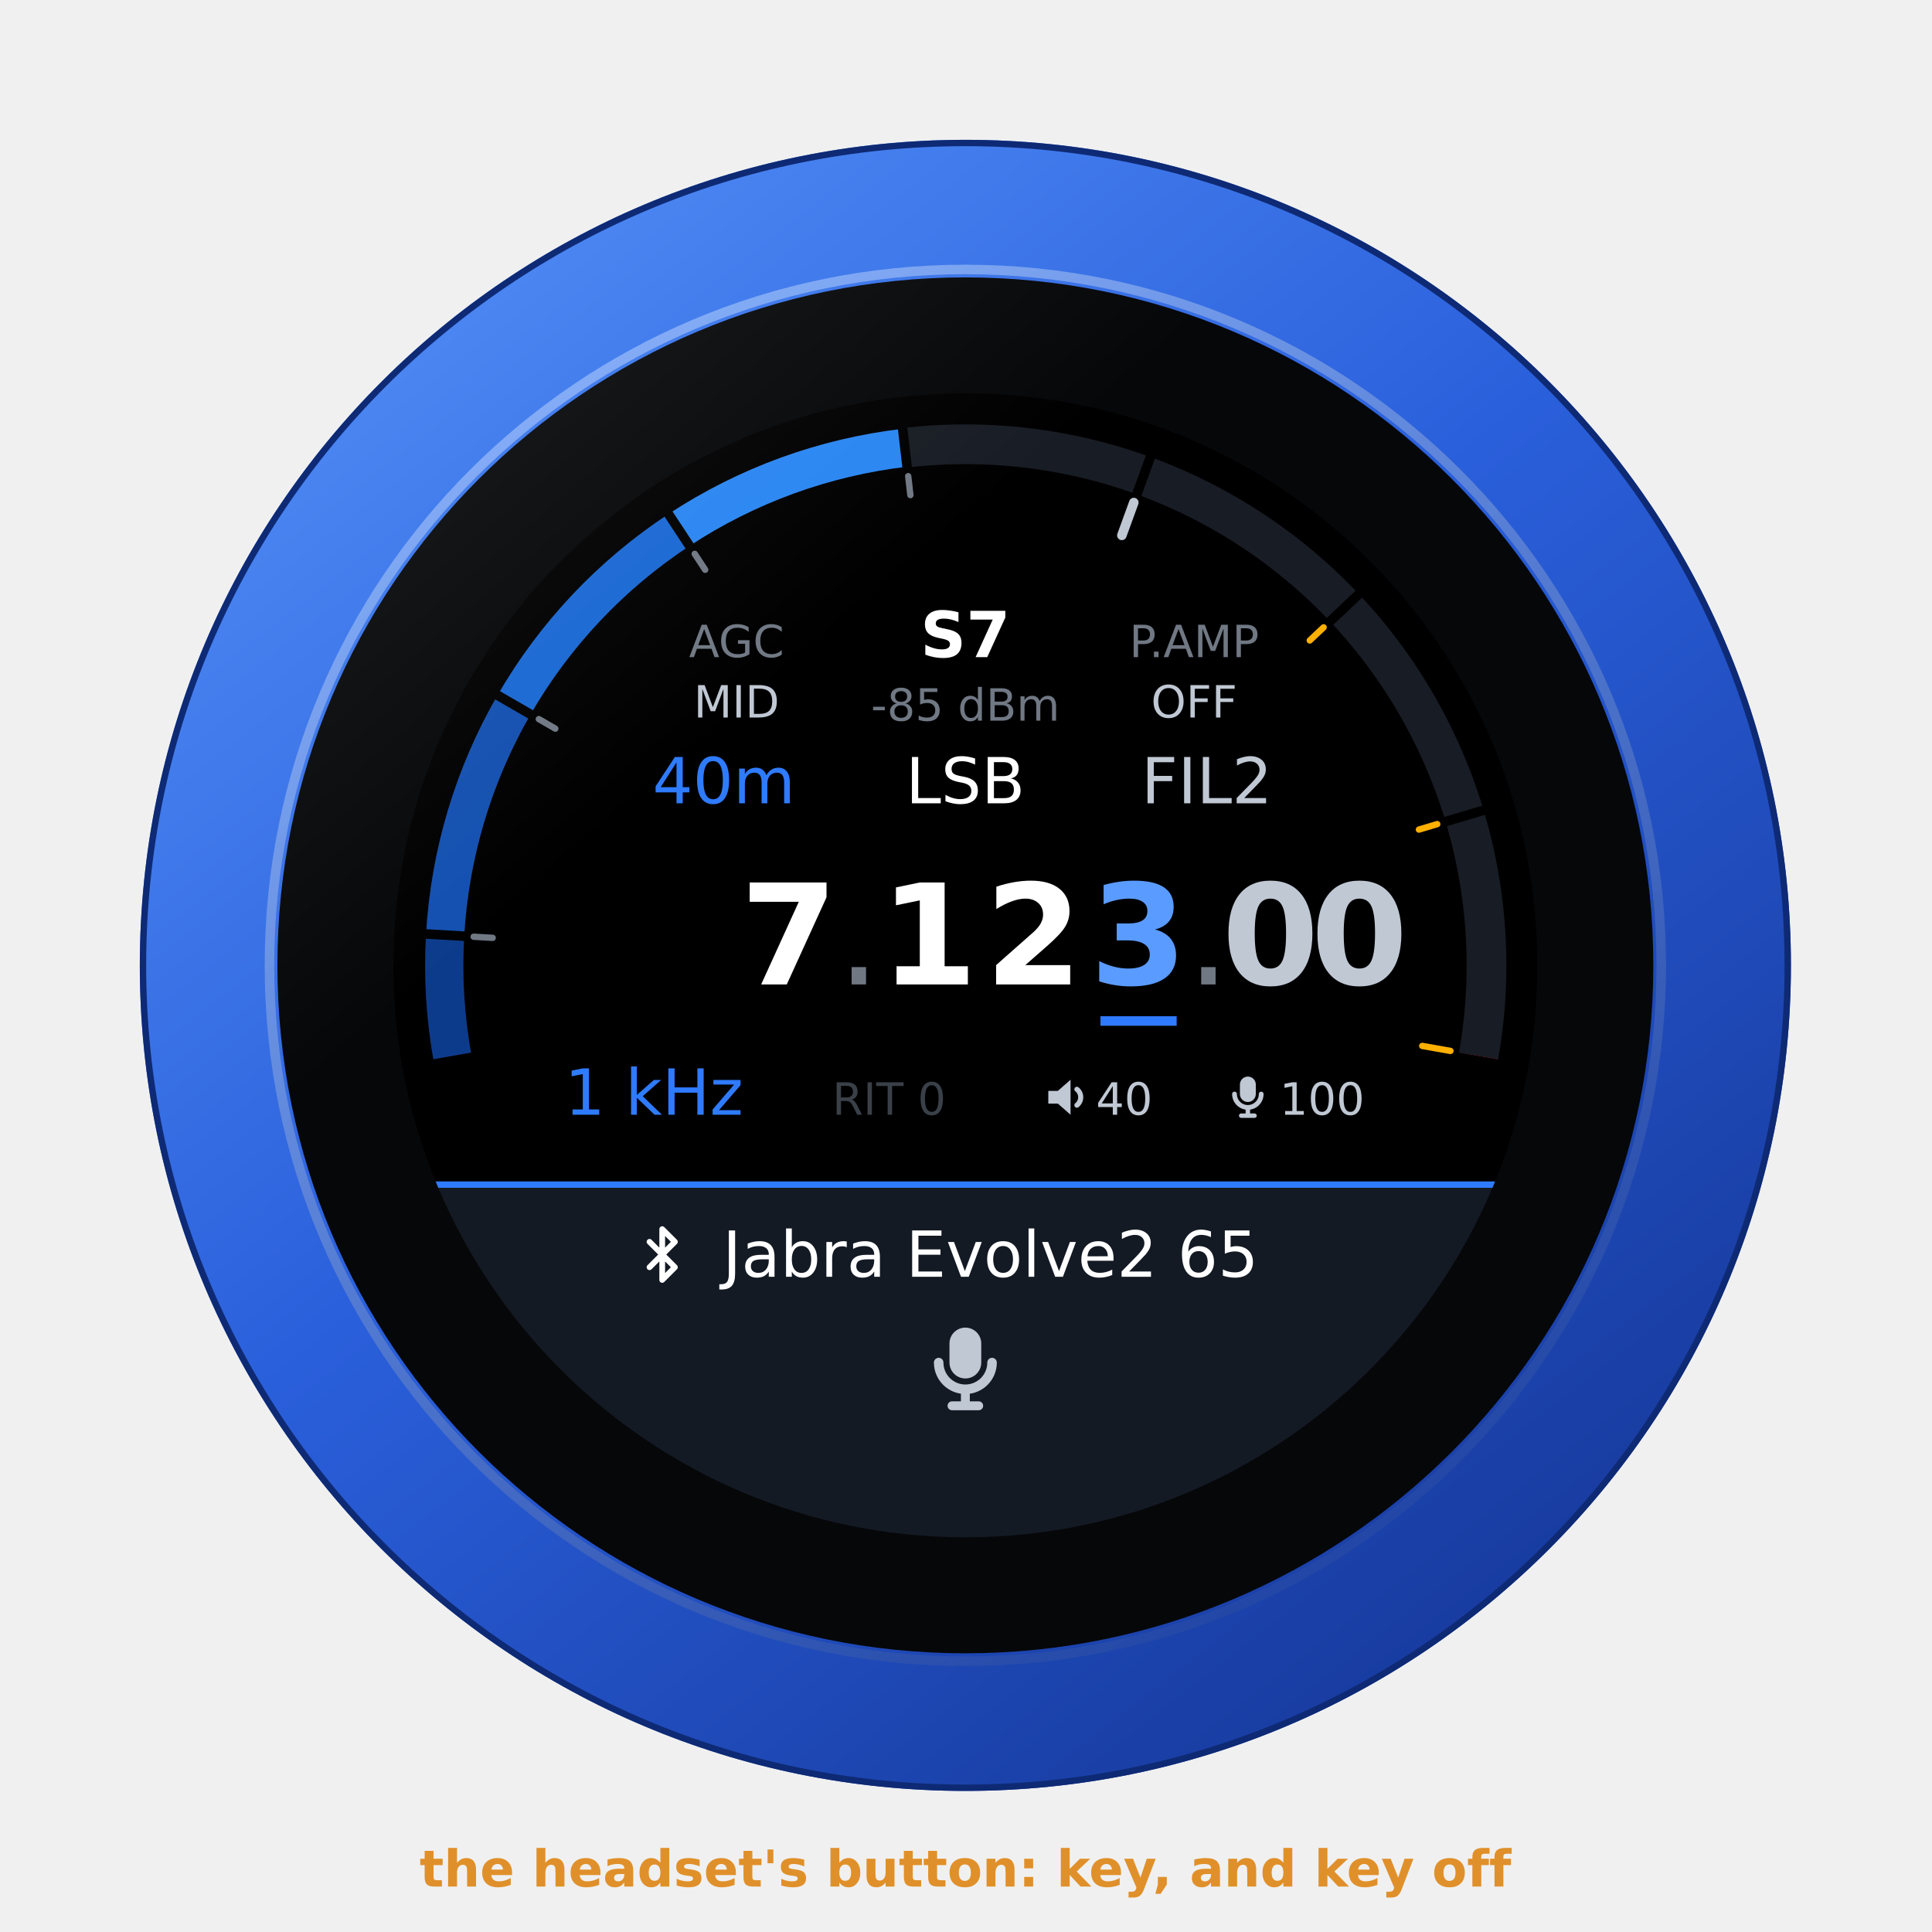
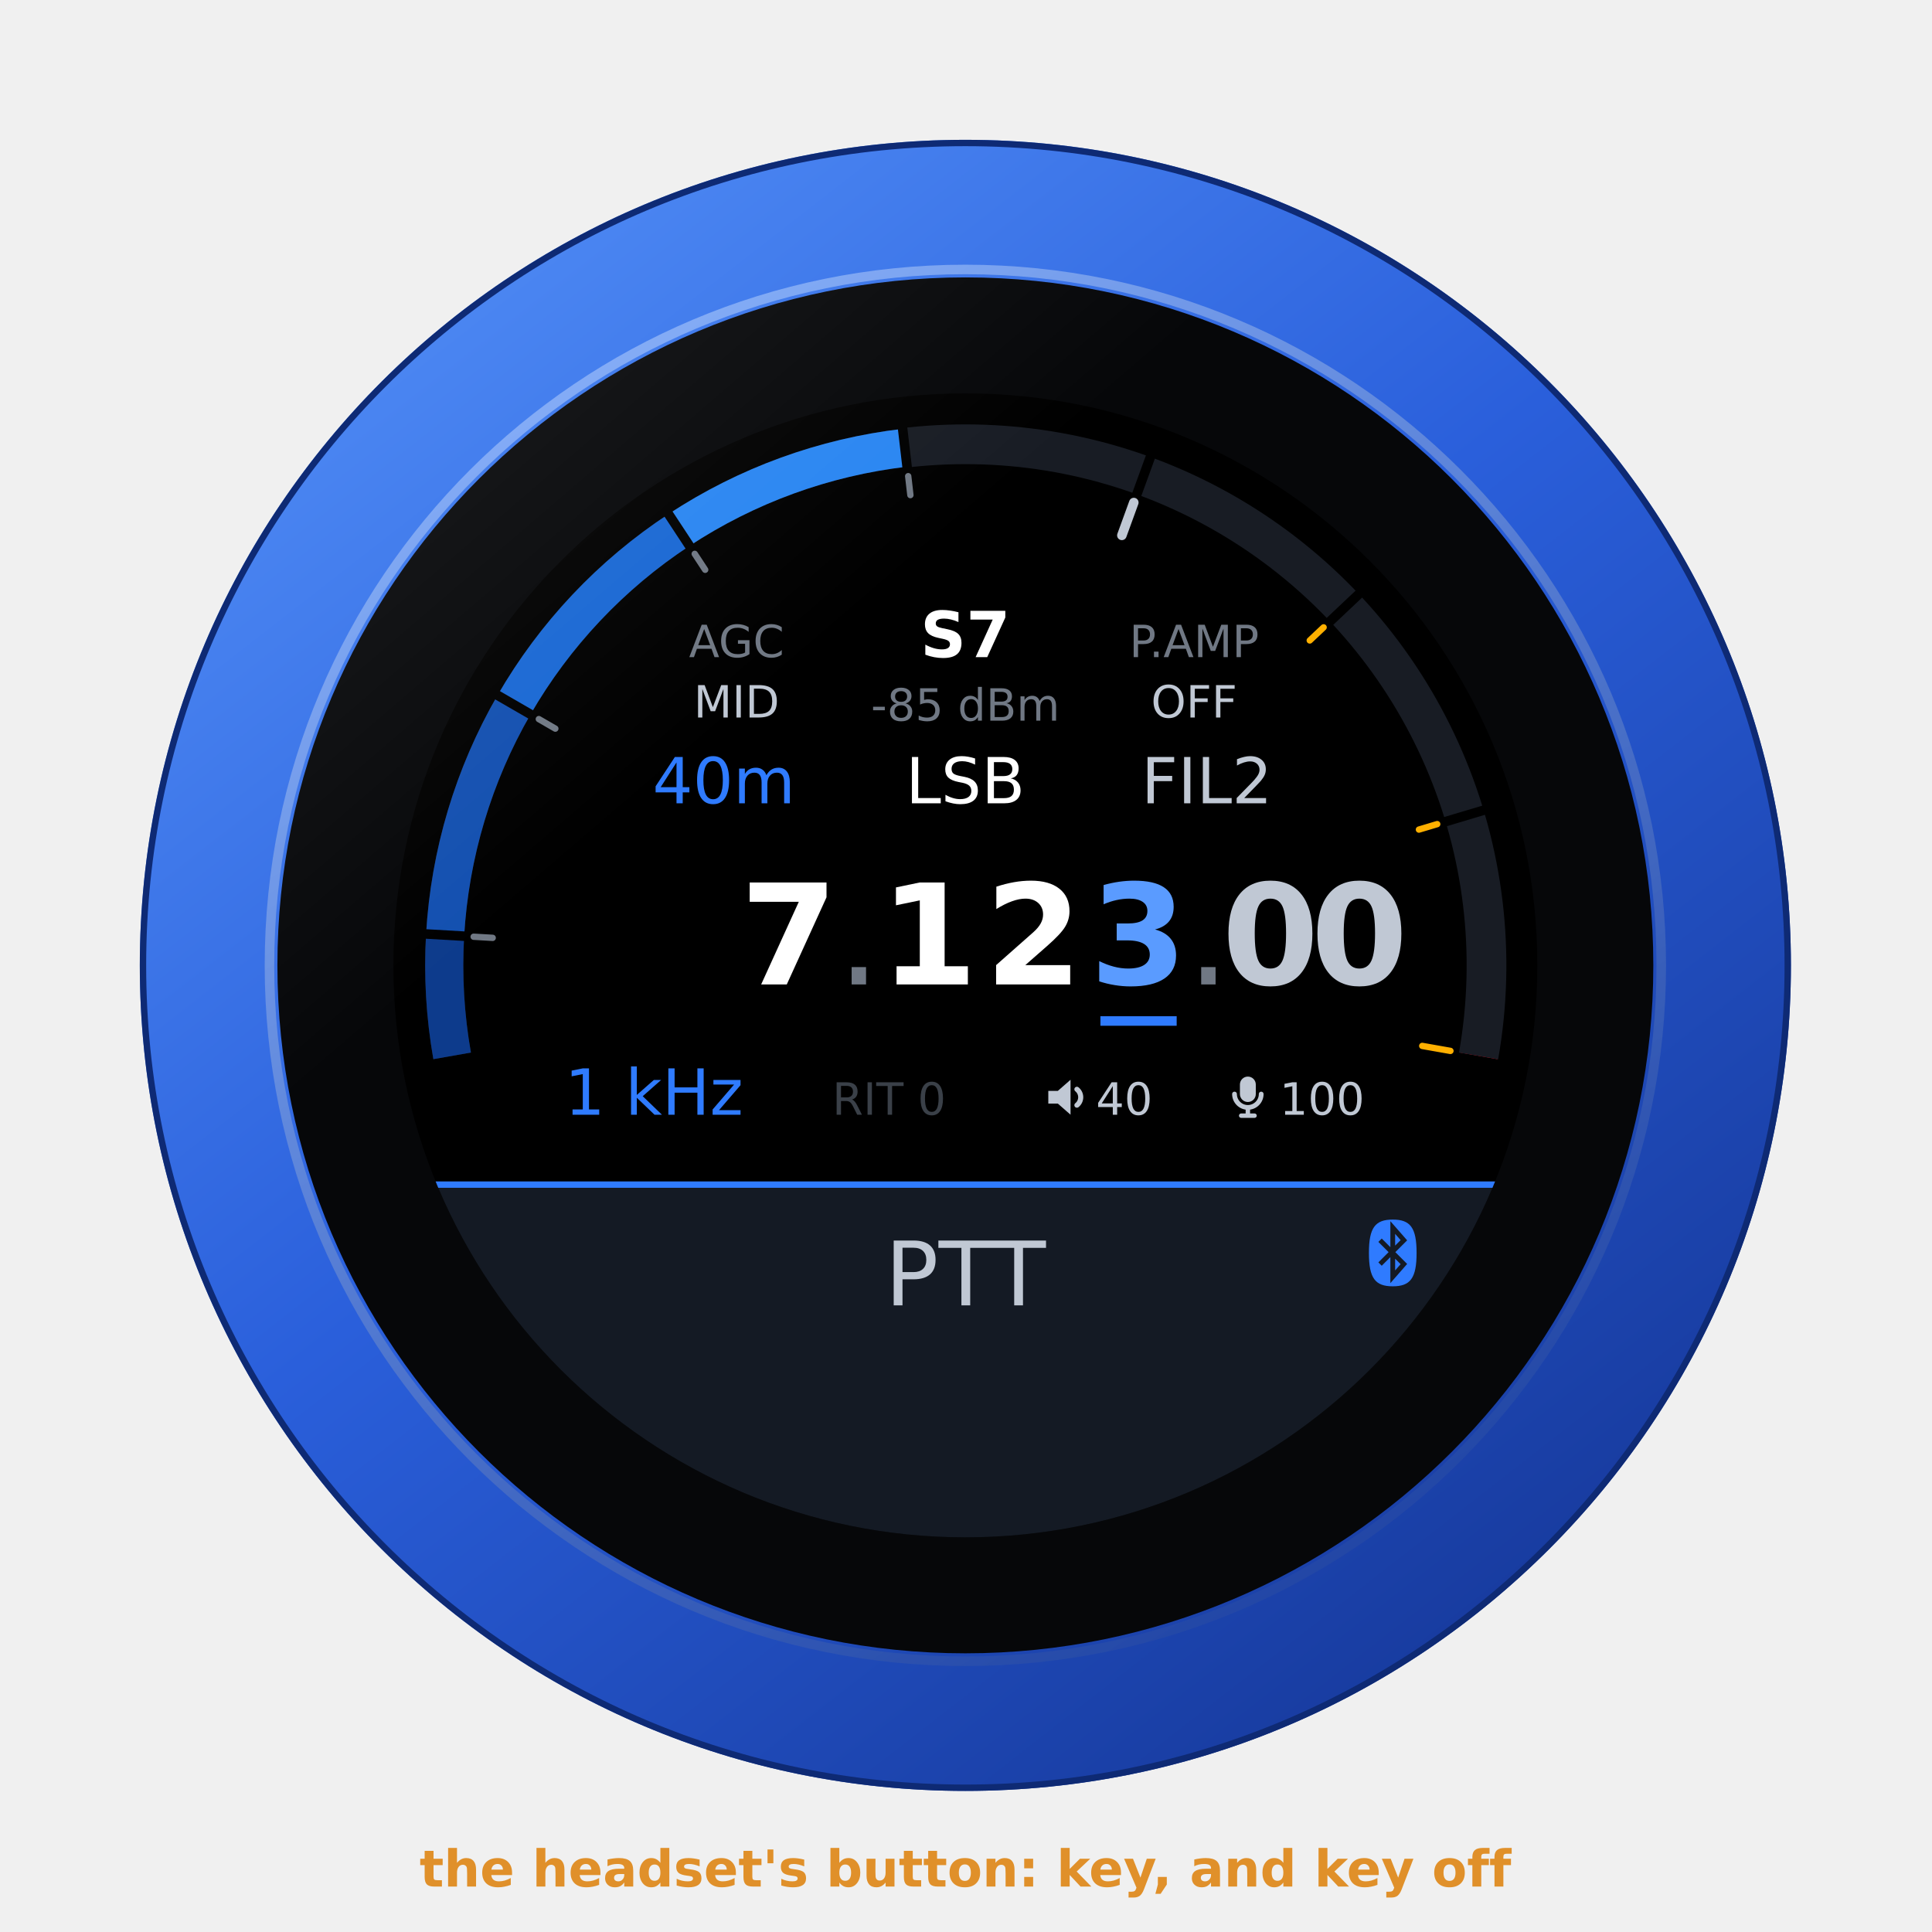
<svg xmlns="http://www.w3.org/2000/svg" viewBox="0 0 608 608" width="608" height="608" role="img" aria-label="A Bluetooth headset: its button is the PTT">
  <defs>
    <clipPath id="icom-18-glass">
      <circle cx="180" cy="180" r="180" />
    </clipPath>
    <linearGradient id="icom-18-alu" x1="0.15" y1="0.05" x2="0.85" y2="0.95">
      <stop offset="0" stop-color="#4F8BF5" />
      <stop offset="0.45" stop-color="#2A5FDB" />
      <stop offset="1" stop-color="#16389A" />
    </linearGradient>
    <linearGradient id="icom-18-chamfer" x1="0.2" y1="0" x2="0.8" y2="1">
      <stop offset="0" stop-color="#9CC0FF" />
      <stop offset="1" stop-color="#1B3F9E" />
    </linearGradient>
    <linearGradient id="icom-18-gloss" x1="0" y1="0" x2="0.6" y2="0.7">
      <stop offset="0" stop-color="#FFFFFF" stop-opacity="0.10" />
      <stop offset="0.5" stop-color="#FFFFFF" stop-opacity="0" />
    </linearGradient>
    <linearGradient id="icom-18-upd" x1="0" y1="0" x2="0" y2="1">
      <stop offset="0" stop-color="#262015" />
      <stop offset="1" stop-color="#0C0E13" />
    </linearGradient>
    <marker id="icom-18-arrow" viewBox="0 0 10 10" refX="7" refY="5" markerWidth="7" markerHeight="7" orient="auto-start-reverse">
      <path d="M0,1 L10,5 L0,9 z" fill="#E0902A" />
    </marker>
  </defs>
  <circle cx="303.8" cy="303.8" r="259.8" fill="url(#icom-18-alu)" />
  <circle cx="303.8" cy="303.8" r="258.8" fill="none" stroke="#0E2A74" stroke-width="2" />
  <circle cx="303.8" cy="303.8" r="219.0" fill="none" stroke="url(#icom-18-chamfer)" stroke-width="3" opacity="0.8" />
  <circle cx="303.8" cy="303.8" r="216.5" fill="#060709" />
  <g transform="translate(123.8,123.8)">
    <g clip-path="url(#icom-18-glass)">
      <rect x="0" y="0" width="360" height="360" fill="#000000" />
      <path d="M18.49,208.48 A164.00,164.00 0 1 1 341.51,208.48" fill="none" stroke="#181C24" stroke-width="12" />
      <path d="M18.49,208.48 A164.00,164.00 0 0 1 16.28,170.46" fill="none" stroke="#0D3B8C" stroke-width="12" />
      <path d="M16.28,170.46 A164.00,164.00 0 0 1 37.97,98.00" fill="none" stroke="#1350B0" stroke-width="12" />
      <path d="M37.97,98.00 A164.00,164.00 0 0 1 89.88,42.98" fill="none" stroke="#1A68D4" stroke-width="12" />
      <path d="M89.88,42.98 A164.00,164.00 0 0 1 160.96,17.11" fill="none" stroke="#2A86F2" stroke-width="12" />
      <path d="M160.96,17.11 A164.00,164.00 0 0 1 236.09,25.89" fill="none" stroke="#46A8FF" stroke-width="12" />
      <path d="M236.09,25.89 A164.00,164.00 0 0 1 299.29,67.46" fill="none" stroke="#FF6A5A" stroke-width="12" />
      <path d="M299.29,67.46 A164.00,164.00 0 0 1 337.11,132.96" fill="none" stroke="#FF4040" stroke-width="12" />
      <path d="M337.11,132.96 A164.00,164.00 0 0 1 341.51,208.48" fill="none" stroke="#E60012" stroke-width="12" />
      <path d="M341.51,208.48 A164.00,164.00 0 1 0 18.49,208.48" fill="none" stroke="#181C24" stroke-width="12.5" stroke-dasharray="305.32 582.47" />
      <line x1="23.27" y1="170.87" x2="9.29" y2="170.06" stroke="#000000" stroke-width="3" />
      <line x1="44.03" y1="101.50" x2="31.91" y2="94.50" stroke="#000000" stroke-width="3" />
      <line x1="93.73" y1="48.83" x2="86.03" y2="37.13" stroke="#000000" stroke-width="3" />
      <line x1="161.77" y1="24.06" x2="160.15" y2="10.16" stroke="#000000" stroke-width="3" />
      <line x1="233.70" y1="32.47" x2="238.49" y2="19.31" stroke="#000000" stroke-width="3" />
      <line x1="294.20" y1="72.26" x2="304.38" y2="62.65" stroke="#000000" stroke-width="3" />
      <line x1="330.40" y1="134.97" x2="343.82" y2="130.96" stroke="#000000" stroke-width="3" />
      <line x1="31.25" y1="171.34" x2="25.26" y2="170.99" stroke="#707884" stroke-width="2" stroke-linecap="round" />
      <line x1="50.96" y1="105.50" x2="45.77" y2="102.50" stroke="#707884" stroke-width="2" stroke-linecap="round" />
      <line x1="98.12" y1="55.51" x2="94.83" y2="50.50" stroke="#707884" stroke-width="2" stroke-linecap="round" />
      <line x1="162.70" y1="32.01" x2="162.01" y2="26.05" stroke="#707884" stroke-width="2" stroke-linecap="round" />
      <line x1="229.25" y1="44.68" x2="233.01" y2="34.35" stroke="#C0C8D4" stroke-width="3" stroke-linecap="round" />
      <line x1="288.38" y1="77.75" x2="292.74" y2="73.63" stroke="#FFB000" stroke-width="2" stroke-linecap="round" />
      <line x1="322.74" y1="137.27" x2="328.49" y2="135.55" stroke="#FFB000" stroke-width="2" stroke-linecap="round" />
      <line x1="323.78" y1="205.35" x2="332.65" y2="206.92" stroke="#FFB000" stroke-width="2" stroke-linecap="round" />
      <text x="180.0" y="83.0" font-size="20" fill="#FFFFFF" font-family="DejaVu Sans,Verdana,sans-serif" font-weight="700" text-anchor="middle">S7</text>
      <text x="180.0" y="103.0" font-size="14" fill="#707884" font-family="DejaVu Sans,Verdana,sans-serif" font-weight="400" text-anchor="middle">-85 dBm</text>
      <text x="108.0" y="83.0" font-size="14" fill="#707884" font-family="DejaVu Sans,Verdana,sans-serif" font-weight="400" text-anchor="middle">AGC</text>
      <text x="108.0" y="102.0" font-size="14" fill="#C0C8D4" font-family="DejaVu Sans,Verdana,sans-serif" font-weight="400" text-anchor="middle">MID</text>
      <text x="252.0" y="83.0" font-size="14" fill="#707884" font-family="DejaVu Sans,Verdana,sans-serif" font-weight="400" text-anchor="middle">P.AMP</text>
      <text x="252.0" y="102.0" font-size="14" fill="#C0C8D4" font-family="DejaVu Sans,Verdana,sans-serif" font-weight="400" text-anchor="middle">OFF</text>
      <text x="104.0" y="129.0" font-size="20" fill="#2F7BFF" font-family="DejaVu Sans,Verdana,sans-serif" font-weight="400" text-anchor="middle">40m</text>
      <text x="180.0" y="129.0" font-size="20" fill="#FFFFFF" font-family="DejaVu Sans,Verdana,sans-serif" font-weight="400" text-anchor="middle">LSB</text>
      <text x="256.0" y="129.0" font-size="20" fill="#C0C8D4" font-family="DejaVu Sans,Verdana,sans-serif" font-weight="400" text-anchor="middle">FIL2</text>
      <text x="124.5" y="186.0" font-size="44" fill="#FFFFFF" font-family="DejaVu Sans,Verdana,sans-serif" font-weight="700" text-anchor="middle">7</text>
      <text x="146.5" y="186.0" font-size="44" fill="#707884" font-family="DejaVu Sans,Verdana,sans-serif" font-weight="400" text-anchor="middle">.</text>
      <text x="168.5" y="186.0" font-size="44" fill="#FFFFFF" font-family="DejaVu Sans,Verdana,sans-serif" font-weight="700" text-anchor="middle">1</text>
      <text x="201.5" y="186.0" font-size="44" fill="#FFFFFF" font-family="DejaVu Sans,Verdana,sans-serif" font-weight="700" text-anchor="middle">2</text>
      <text x="234.5" y="186.0" font-size="44" fill="#5A9BFF" font-family="DejaVu Sans,Verdana,sans-serif" font-weight="700" text-anchor="middle">3</text>
      <text x="256.5" y="186.0" font-size="44" fill="#707884" font-family="DejaVu Sans,Verdana,sans-serif" font-weight="400" text-anchor="middle">.</text>
      <text x="276.0" y="186.0" font-size="44" fill="#C0C8D4" font-family="DejaVu Sans,Verdana,sans-serif" font-weight="700" text-anchor="middle">0</text>
      <text x="304.0" y="186.0" font-size="44" fill="#C0C8D4" font-family="DejaVu Sans,Verdana,sans-serif" font-weight="700" text-anchor="middle">0</text>
      <rect x="222.5" y="196" width="24" height="3" fill="#2F7BFF" />
      <text x="82.0" y="227.0" font-size="20" fill="#2F7BFF" font-family="DejaVu Sans,Verdana,sans-serif" font-weight="400" text-anchor="middle">1 kHz</text>
      <text x="156.0" y="227.0" font-size="14" fill="#3A4048" font-family="DejaVu Sans,Verdana,sans-serif" font-weight="400" text-anchor="middle">RIT 0</text>
      <g transform="translate(206.1,216.0)" fill="#C0C8D4">
        <path d="M0,3.5 h3 l4,-3.5 v11 l-4,-3.5 h-3 z" />
        <path d="M9,3 a3.2,3.2 0 0 1 0,5" fill="none" stroke="#C0C8D4" stroke-width="1.6" stroke-linecap="round" />
      </g>
      <text x="221.1" y="227.0" font-size="14" fill="#C0C8D4" font-family="DejaVu Sans,Verdana,sans-serif" font-weight="400" text-anchor="start">40</text>
      <g transform="translate(263.9,215.0)" fill="#C0C8D4">
        <rect x="2.5" y="0" width="5" height="8" rx="2.5" />
        <path d="M0.8,5.5 a4.2,4.2 0 0 0 8.4,0" fill="none" stroke="#C0C8D4" stroke-width="1.5" stroke-linecap="round" />
        <rect x="4.3" y="9.6" width="1.4" height="2.4" />
        <rect x="2.2" y="11.6" width="5.6" height="1.4" rx="0.7" />
      </g>
      <text x="278.9" y="227.0" font-size="14" fill="#C0C8D4" font-family="DejaVu Sans,Verdana,sans-serif" font-weight="400" text-anchor="start">100</text>
      <rect x="0" y="248" width="360" height="112" fill="#141A24" />
      <line x1="0" y1="249" x2="360" y2="249" stroke="#2F7BFF" stroke-width="2" />
-       <path transform="translate(79.6,263.0) scale(1.000)" d="M1,4 L9,12 L5,16 L5,0 L9,4 L1,12" fill="none" stroke="#FFFFFF" stroke-width="1.8" stroke-linejoin="round" stroke-linecap="round" />
-       <text x="103.6" y="278.0" font-size="20" fill="#FFFFFF" font-family="DejaVu Sans,Verdana,sans-serif" font-weight="400" text-anchor="start">Jabra Evolve2 65</text>
-       <g transform="translate(170.0,294.0) scale(2)">
-         <g transform="translate(0.0,0.0)" fill="#C0C8D4">
-           <rect x="2.5" y="0" width="5" height="8" rx="2.5" />
-           <path d="M0.8,5.5 a4.2,4.2 0 0 0 8.4,0" fill="none" stroke="#C0C8D4" stroke-width="1.5" stroke-linecap="round" />
-           <rect x="4.3" y="9.6" width="1.4" height="2.4" />
-           <rect x="2.2" y="11.6" width="5.6" height="1.4" rx="0.7" />
-         </g>
-       </g>
+       <text x="180.0" y="287.0" font-size="28" fill="#C0C8D4" font-family="DejaVu Sans,Verdana,sans-serif" font-weight="500" text-anchor="middle" xml:space="preserve">PTT</text>
+       <path d="M314.5,260 C320.0,260 322,262.5 322,270.5 C322,278.5 320.0,281 314.5,281 C309.0,281 307,278.5 307,270.5 C307,262.5 309.0,260 314.5,260Z" fill="#2F7BFF" />
+       <path transform="translate(310.5,262.5)" d="M0,4 L7.5,11.5 L4,15.5 L4,0 L7.5,4 L0,11.5" fill="none" stroke="#141A24" stroke-width="1.5" />
    </g>
  </g>
  <circle cx="303.8" cy="303.8" r="216.5" fill="url(#icom-18-gloss)" />
  <text x="303.8" y="593.7" font-size="16" fill="#E0902A" font-family="DejaVu Sans,Verdana,sans-serif" font-weight="700" text-anchor="middle">the headset's button: key, and key off</text>
</svg>
